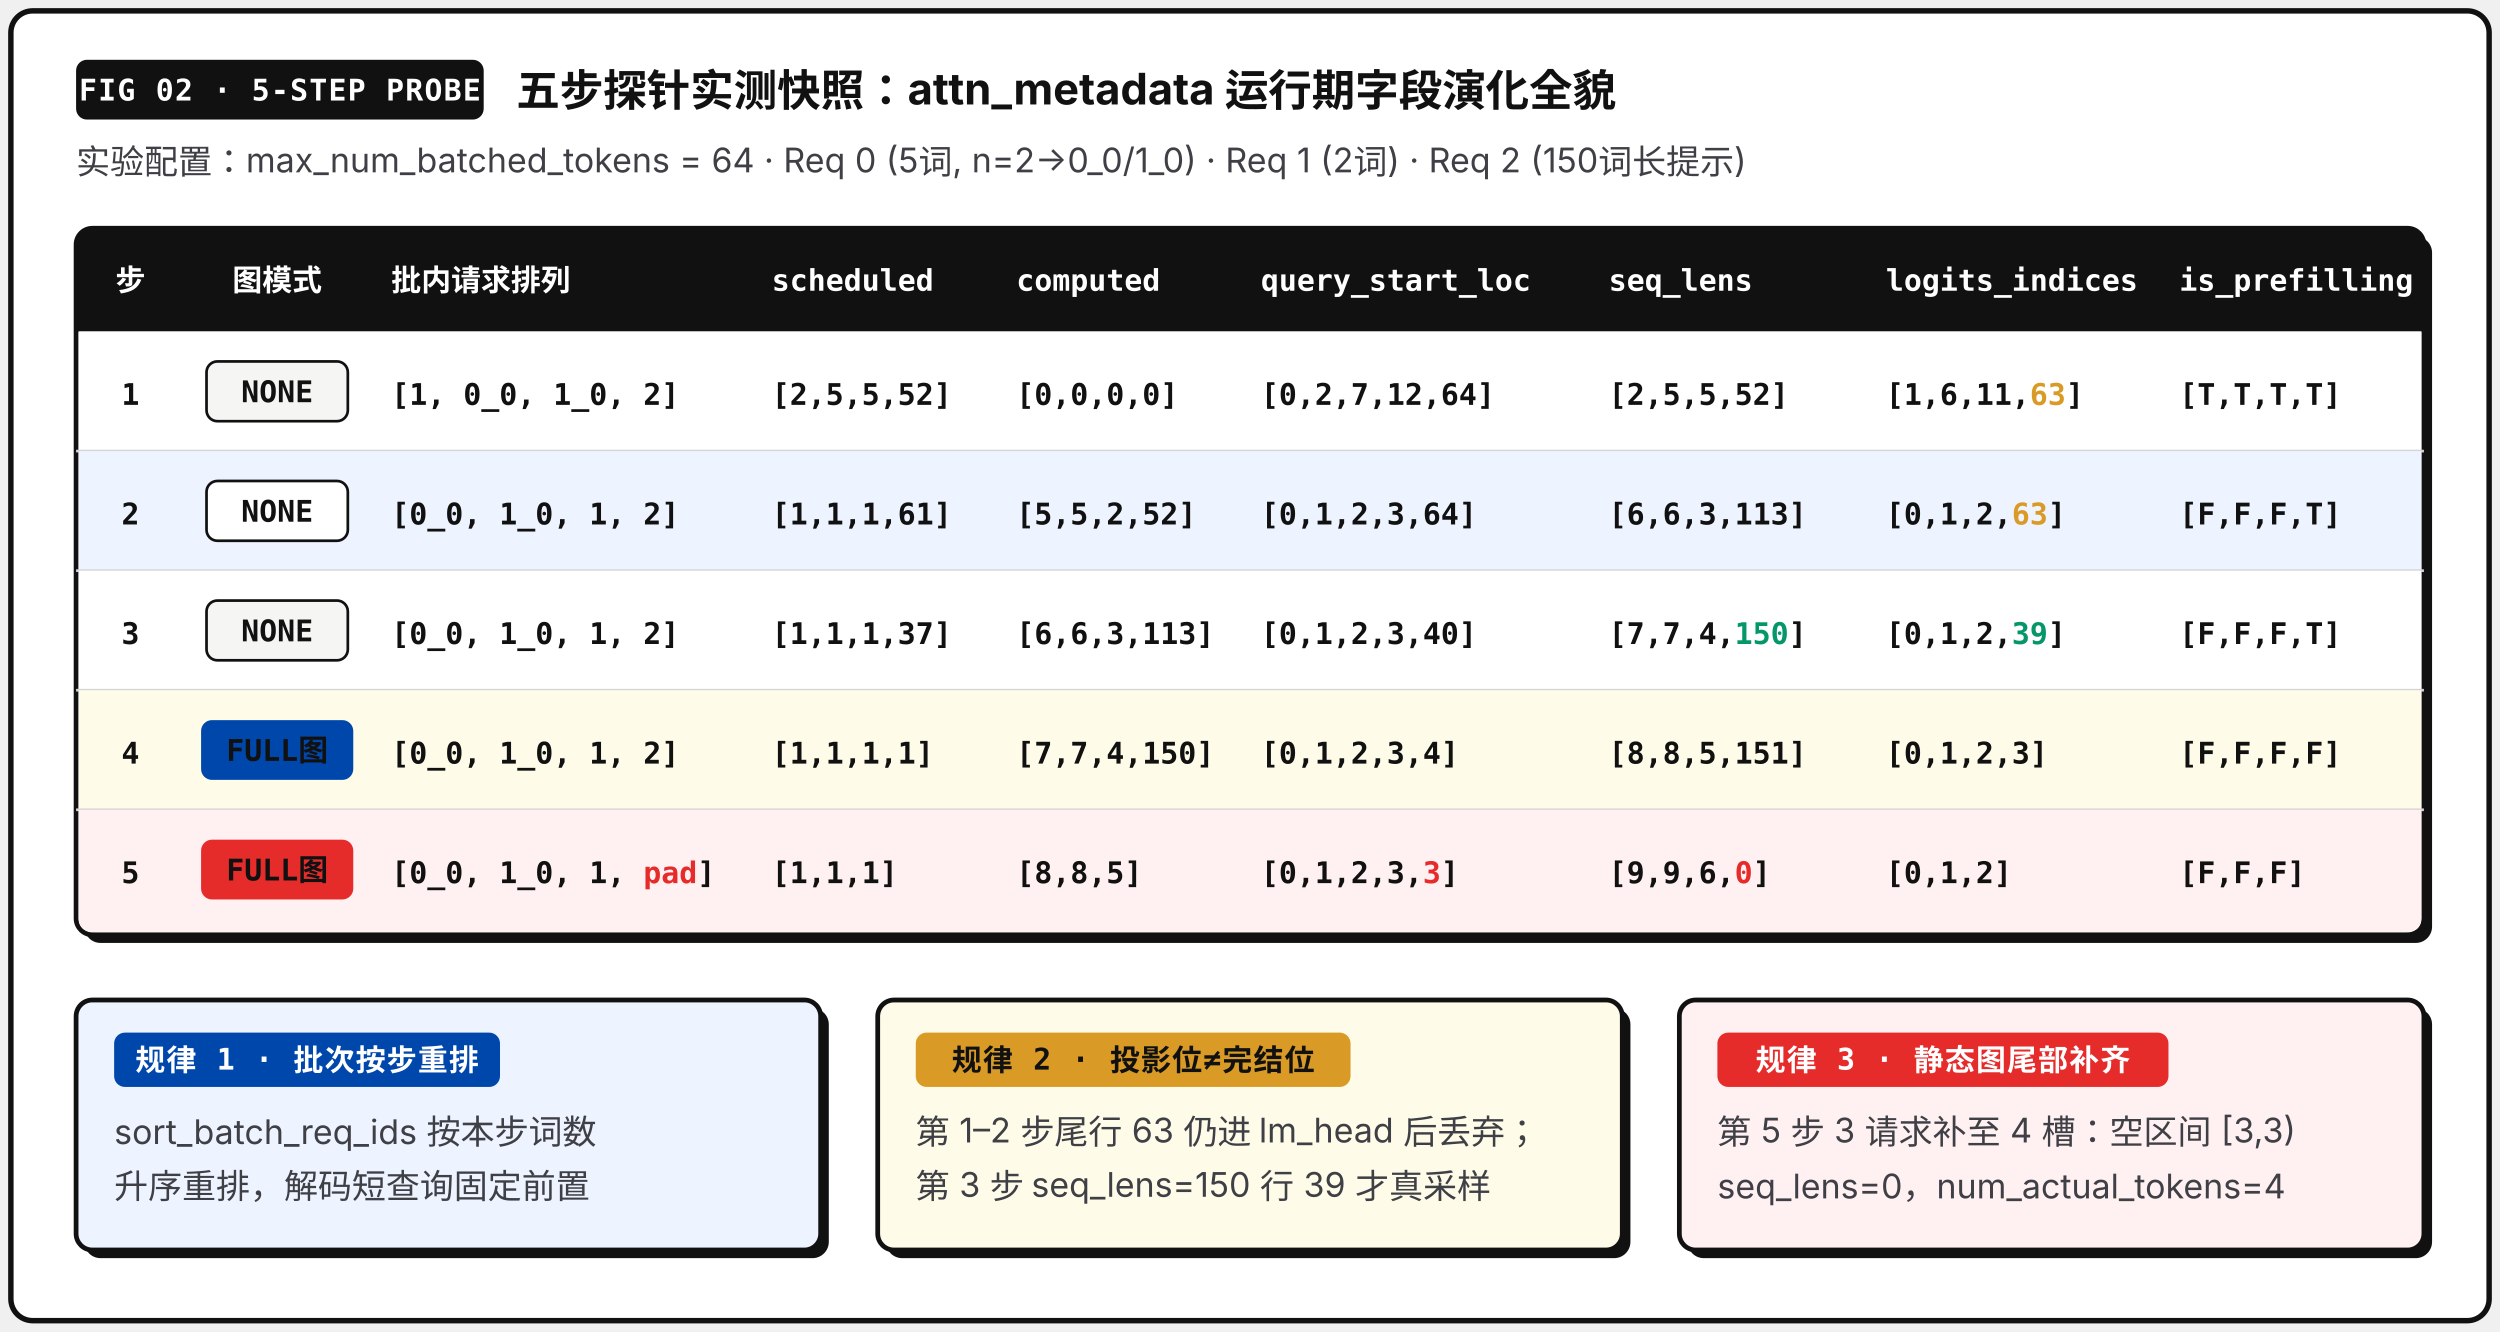
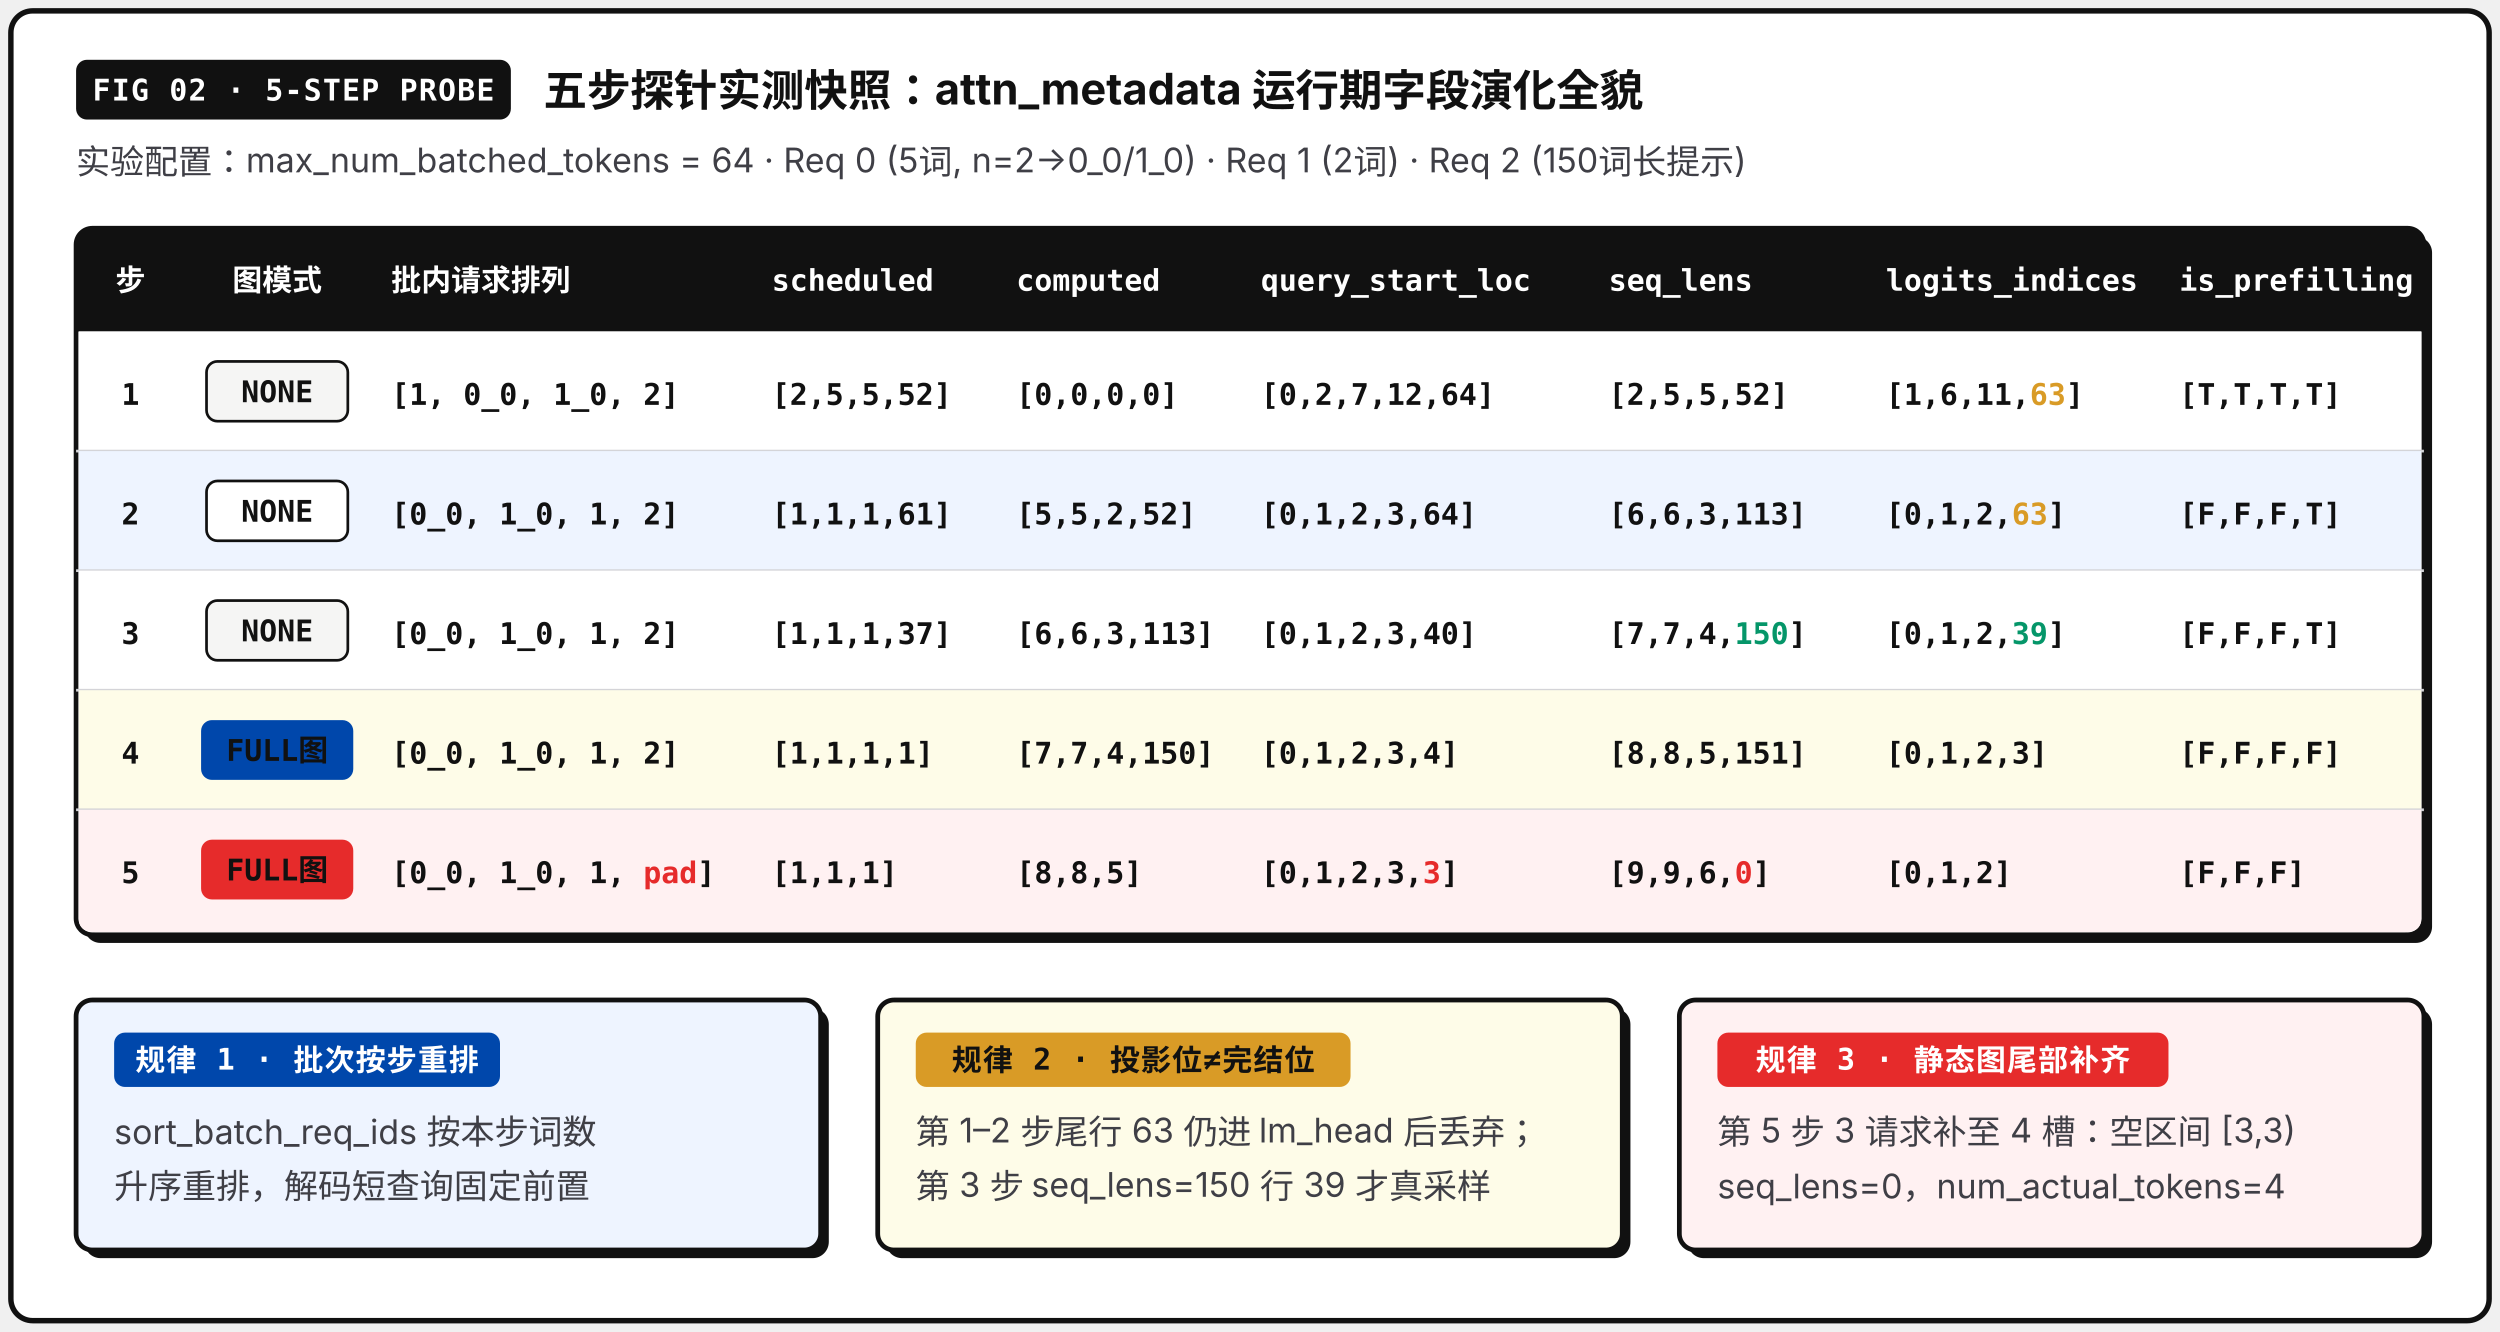
<svg xmlns="http://www.w3.org/2000/svg" viewBox="0 0 920 490" width="100%" role="img" aria-label="五步探针实测快照：attn_metadata 字段在分块与静态图补齐下的真实演化">
  <style>
    .title { font: 700 16px "DM Sans", -apple-system, "PingFang SC", "Microsoft YaHei", sans-serif; fill: #111111; }
    .label { font: 600 13.5px "DM Sans", -apple-system, "PingFang SC", "Microsoft YaHei", sans-serif; fill: #111111; }
    .sub { font: 400 12.5px "DM Sans", -apple-system, "PingFang SC", "Microsoft YaHei", sans-serif; fill: #3f3f46; }
    .mono { font: 600 12.5px "JetBrains Mono", "SF Mono", Menlo, Consolas, monospace; fill: #111111; }
    .badge { font: 700 11px "JetBrains Mono", monospace; letter-spacing: 0.04em; }
    .th { font: 700 11px "JetBrains Mono", "PingFang SC", monospace; fill: #ffffff; }
    .td { font: 600 11px "JetBrains Mono", "SF Mono", Menlo, Consolas, monospace; fill: #111111; }
  </style>
  <rect x="4" y="4" width="912" height="482" rx="8" fill="#ffffff" stroke="#111111" stroke-width="2" />
-   <rect x="28" y="22" width="150" height="22" rx="4" fill="#111111" />
-   <text x="103" y="37" text-anchor="middle" class="badge" fill="#ffffff">FIG 02 · 5-STEP PROBE</text>
-   <text x="190" y="39" class="title">五步探针实测快照：attn_metadata 运行期字段演化全貌</text>
+   <rect x="28" y="22" width="160" height="22" rx="4" fill="#111111" />
+   <text x="108" y="37" text-anchor="middle" class="badge" fill="#ffffff">FIG 02 · 5-STEP PROBE</text>
+   <text x="200" y="39" class="title">五步探针实测快照：attn_metadata 运行期字段演化全貌</text>
  <text x="28" y="64" class="sub">实验配置：max_num_batched_tokens = 64 · Req 0 (5词, n=2→0_0/1_0) · Req 1 (2词) · Req 2 (150词长提示)</text>
  <rect x="31" y="87" width="864" height="260" rx="6" fill="#111111" />
  <rect x="28" y="84" width="864" height="260" rx="6" fill="#ffffff" stroke="#111111" stroke-width="1.75" />
  <path d="M 28 90 Q 28 84 34 84 L 886 84 Q 892 84 892 90 L 892 122 L 28 122 Z" fill="#111111" />
  <text x="48" y="107" text-anchor="middle" class="th">步</text>
  <text x="102" y="107" text-anchor="middle" class="th">图模式</text>
  <text x="144" y="107" class="th">批内请求排列</text>
  <text x="284" y="107" class="th">scheduled</text>
  <text x="374" y="107" class="th">computed</text>
  <text x="464" y="107" class="th">query_start_loc</text>
  <text x="592" y="107" class="th">seq_lens</text>
  <text x="694" y="107" class="th">logits_indices</text>
  <text x="802" y="107" class="th">is_prefilling</text>
  <rect x="29" y="122" width="862" height="44" fill="#ffffff" />
  <line x1="28" y1="166" x2="892" y2="166" stroke="#d4d4d8" stroke-width="1" />
  <text x="48" y="149" text-anchor="middle" class="td">1</text>
  <rect x="76" y="133" width="52" height="22" rx="4" fill="#f5f5f4" stroke="#111111" stroke-width="1" />
  <text x="102" y="148" text-anchor="middle" class="td">NONE</text>
  <text x="144" y="149" class="td">[1, 0_0, 1_0, 2]</text>
  <text x="284" y="149" class="td">[2,5,5,52]</text>
  <text x="374" y="149" class="td">[0,0,0,0]</text>
  <text x="464" y="149" class="td">[0,2,7,12,64]</text>
  <text x="592" y="149" class="td">[2,5,5,52]</text>
  <text x="694" y="149" class="td">[1,6,11,<tspan fill="#d99b26">63</tspan>]</text>
  <text x="802" y="149" class="td">[T,T,T,T]</text>
  <rect x="29" y="166" width="862" height="44" fill="#eef4ff" />
  <line x1="28" y1="210" x2="892" y2="210" stroke="#d4d4d8" stroke-width="1" />
  <text x="48" y="193" text-anchor="middle" class="td">2</text>
  <rect x="76" y="177" width="52" height="22" rx="4" fill="#ffffff" stroke="#111111" stroke-width="1" />
  <text x="102" y="192" text-anchor="middle" class="td">NONE</text>
  <text x="144" y="193" class="td" fill="#0047ab">[0_0, 1_0, 1, 2]</text>
  <text x="284" y="193" class="td">[1,1,1,61]</text>
  <text x="374" y="193" class="td">[5,5,2,52]</text>
  <text x="464" y="193" class="td">[0,1,2,3,64]</text>
  <text x="592" y="193" class="td">[6,6,3,113]</text>
  <text x="694" y="193" class="td">[0,1,2,<tspan fill="#d99b26">63</tspan>]</text>
  <text x="802" y="193" class="td">[F,F,F,T]</text>
  <rect x="29" y="210" width="862" height="44" fill="#ffffff" />
  <line x1="28" y1="254" x2="892" y2="254" stroke="#d4d4d8" stroke-width="1" />
  <text x="48" y="237" text-anchor="middle" class="td">3</text>
  <rect x="76" y="221" width="52" height="22" rx="4" fill="#f5f5f4" stroke="#111111" stroke-width="1" />
  <text x="102" y="236" text-anchor="middle" class="td">NONE</text>
  <text x="144" y="237" class="td">[0_0, 1_0, 1, 2]</text>
  <text x="284" y="237" class="td">[1,1,1,37]</text>
  <text x="374" y="237" class="td">[6,6,3,113]</text>
  <text x="464" y="237" class="td">[0,1,2,3,40]</text>
  <text x="592" y="237" class="td">[7,7,4,<tspan fill="#059669">150</tspan>]</text>
  <text x="694" y="237" class="td">[0,1,2,<tspan fill="#059669">39</tspan>]</text>
  <text x="802" y="237" class="td">[F,F,F,T]</text>
  <rect x="29" y="254" width="862" height="44" fill="#fefce8" />
  <line x1="28" y1="298" x2="892" y2="298" stroke="#d4d4d8" stroke-width="1" />
  <text x="48" y="281" text-anchor="middle" class="td">4</text>
  <rect x="74" y="265" width="56" height="22" rx="4" fill="#0047ab" />
  <text x="102" y="280" text-anchor="middle" class="td" fill="#ffffff">FULL图</text>
  <text x="144" y="281" class="td">[0_0, 1_0, 1, 2]</text>
  <text x="284" y="281" class="td">[1,1,1,1]</text>
  <text x="374" y="281" class="td">[7,7,4,150]</text>
  <text x="464" y="281" class="td">[0,1,2,3,4]</text>
  <text x="592" y="281" class="td">[8,8,5,151]</text>
  <text x="694" y="281" class="td">[0,1,2,3]</text>
  <text x="802" y="281" class="td">[F,F,F,F]</text>
  <path d="M 29 298 L 891 298 L 891 338 Q 891 343 885 343 L 35 343 Q 29 343 29 338 Z" fill="#fff1f2" />
  <text x="48" y="325" text-anchor="middle" class="td" fill="#e62b2b">5</text>
  <rect x="74" y="309" width="56" height="22" rx="4" fill="#e62b2b" />
  <text x="102" y="324" text-anchor="middle" class="td" fill="#ffffff">FULL图</text>
  <text x="144" y="325" class="td">[0_0, 1_0, 1, <tspan fill="#e62b2b">pad</tspan>]</text>
  <text x="284" y="325" class="td">[1,1,1]</text>
  <text x="374" y="325" class="td">[8,8,5]</text>
  <text x="464" y="325" class="td">[0,1,2,3,<tspan fill="#e62b2b">3</tspan>]</text>
  <text x="592" y="325" class="td">[9,9,6,<tspan fill="#e62b2b">0</tspan>]</text>
  <text x="694" y="325" class="td">[0,1,2]</text>
  <text x="802" y="325" class="td">[F,F,F]</text>
  <rect x="31" y="371" width="274" height="92" rx="6" fill="#111111" />
  <rect x="28" y="368" width="274" height="92" rx="6" fill="#eef4ff" stroke="#111111" stroke-width="1.75" />
  <rect x="42" y="380" width="142" height="20" rx="4" fill="#0047ab" />
  <text x="113" y="394" text-anchor="middle" class="badge" fill="#ffffff">规律 1 · 批次按步重排</text>
  <text x="42" y="421" class="sub">sort_batch_req_ids 按本步词数</text>
  <text x="42" y="441" class="sub">升序重排，解码短查询固定前置</text>
  <rect x="326" y="371" width="274" height="92" rx="6" fill="#111111" />
  <rect x="323" y="368" width="274" height="92" rx="6" fill="#fefce8" stroke="#111111" stroke-width="1.75" />
  <rect x="337" y="380" width="160" height="20" rx="4" fill="#d99b26" />
  <text x="417" y="394" text-anchor="middle" class="badge" fill="#111111">规律 2 · 投影位≠完结位</text>
  <text x="337" y="421" class="sub">第 1–2 步尾行 63 仍进 lm_head 后丢弃；</text>
  <text x="337" y="441" class="sub">第 3 步 seq_lens=150 行 39 才真采样</text>
  <rect x="621" y="371" width="274" height="92" rx="6" fill="#111111" />
  <rect x="618" y="368" width="274" height="92" rx="6" fill="#fff1f2" stroke="#111111" stroke-width="1.75" />
  <rect x="632" y="380" width="166" height="20" rx="4" fill="#e62b2b" />
  <text x="715" y="394" text-anchor="middle" class="badge" fill="#ffffff">规律 3 · 静态图尾部补齐</text>
  <text x="632" y="421" class="sub">第 5 步 3 请求补至 4 槽：空区间 [3,3)</text>
  <text x="632" y="441" class="sub">seq_lens=0，num_actual_tokens=4</text>
</svg>
